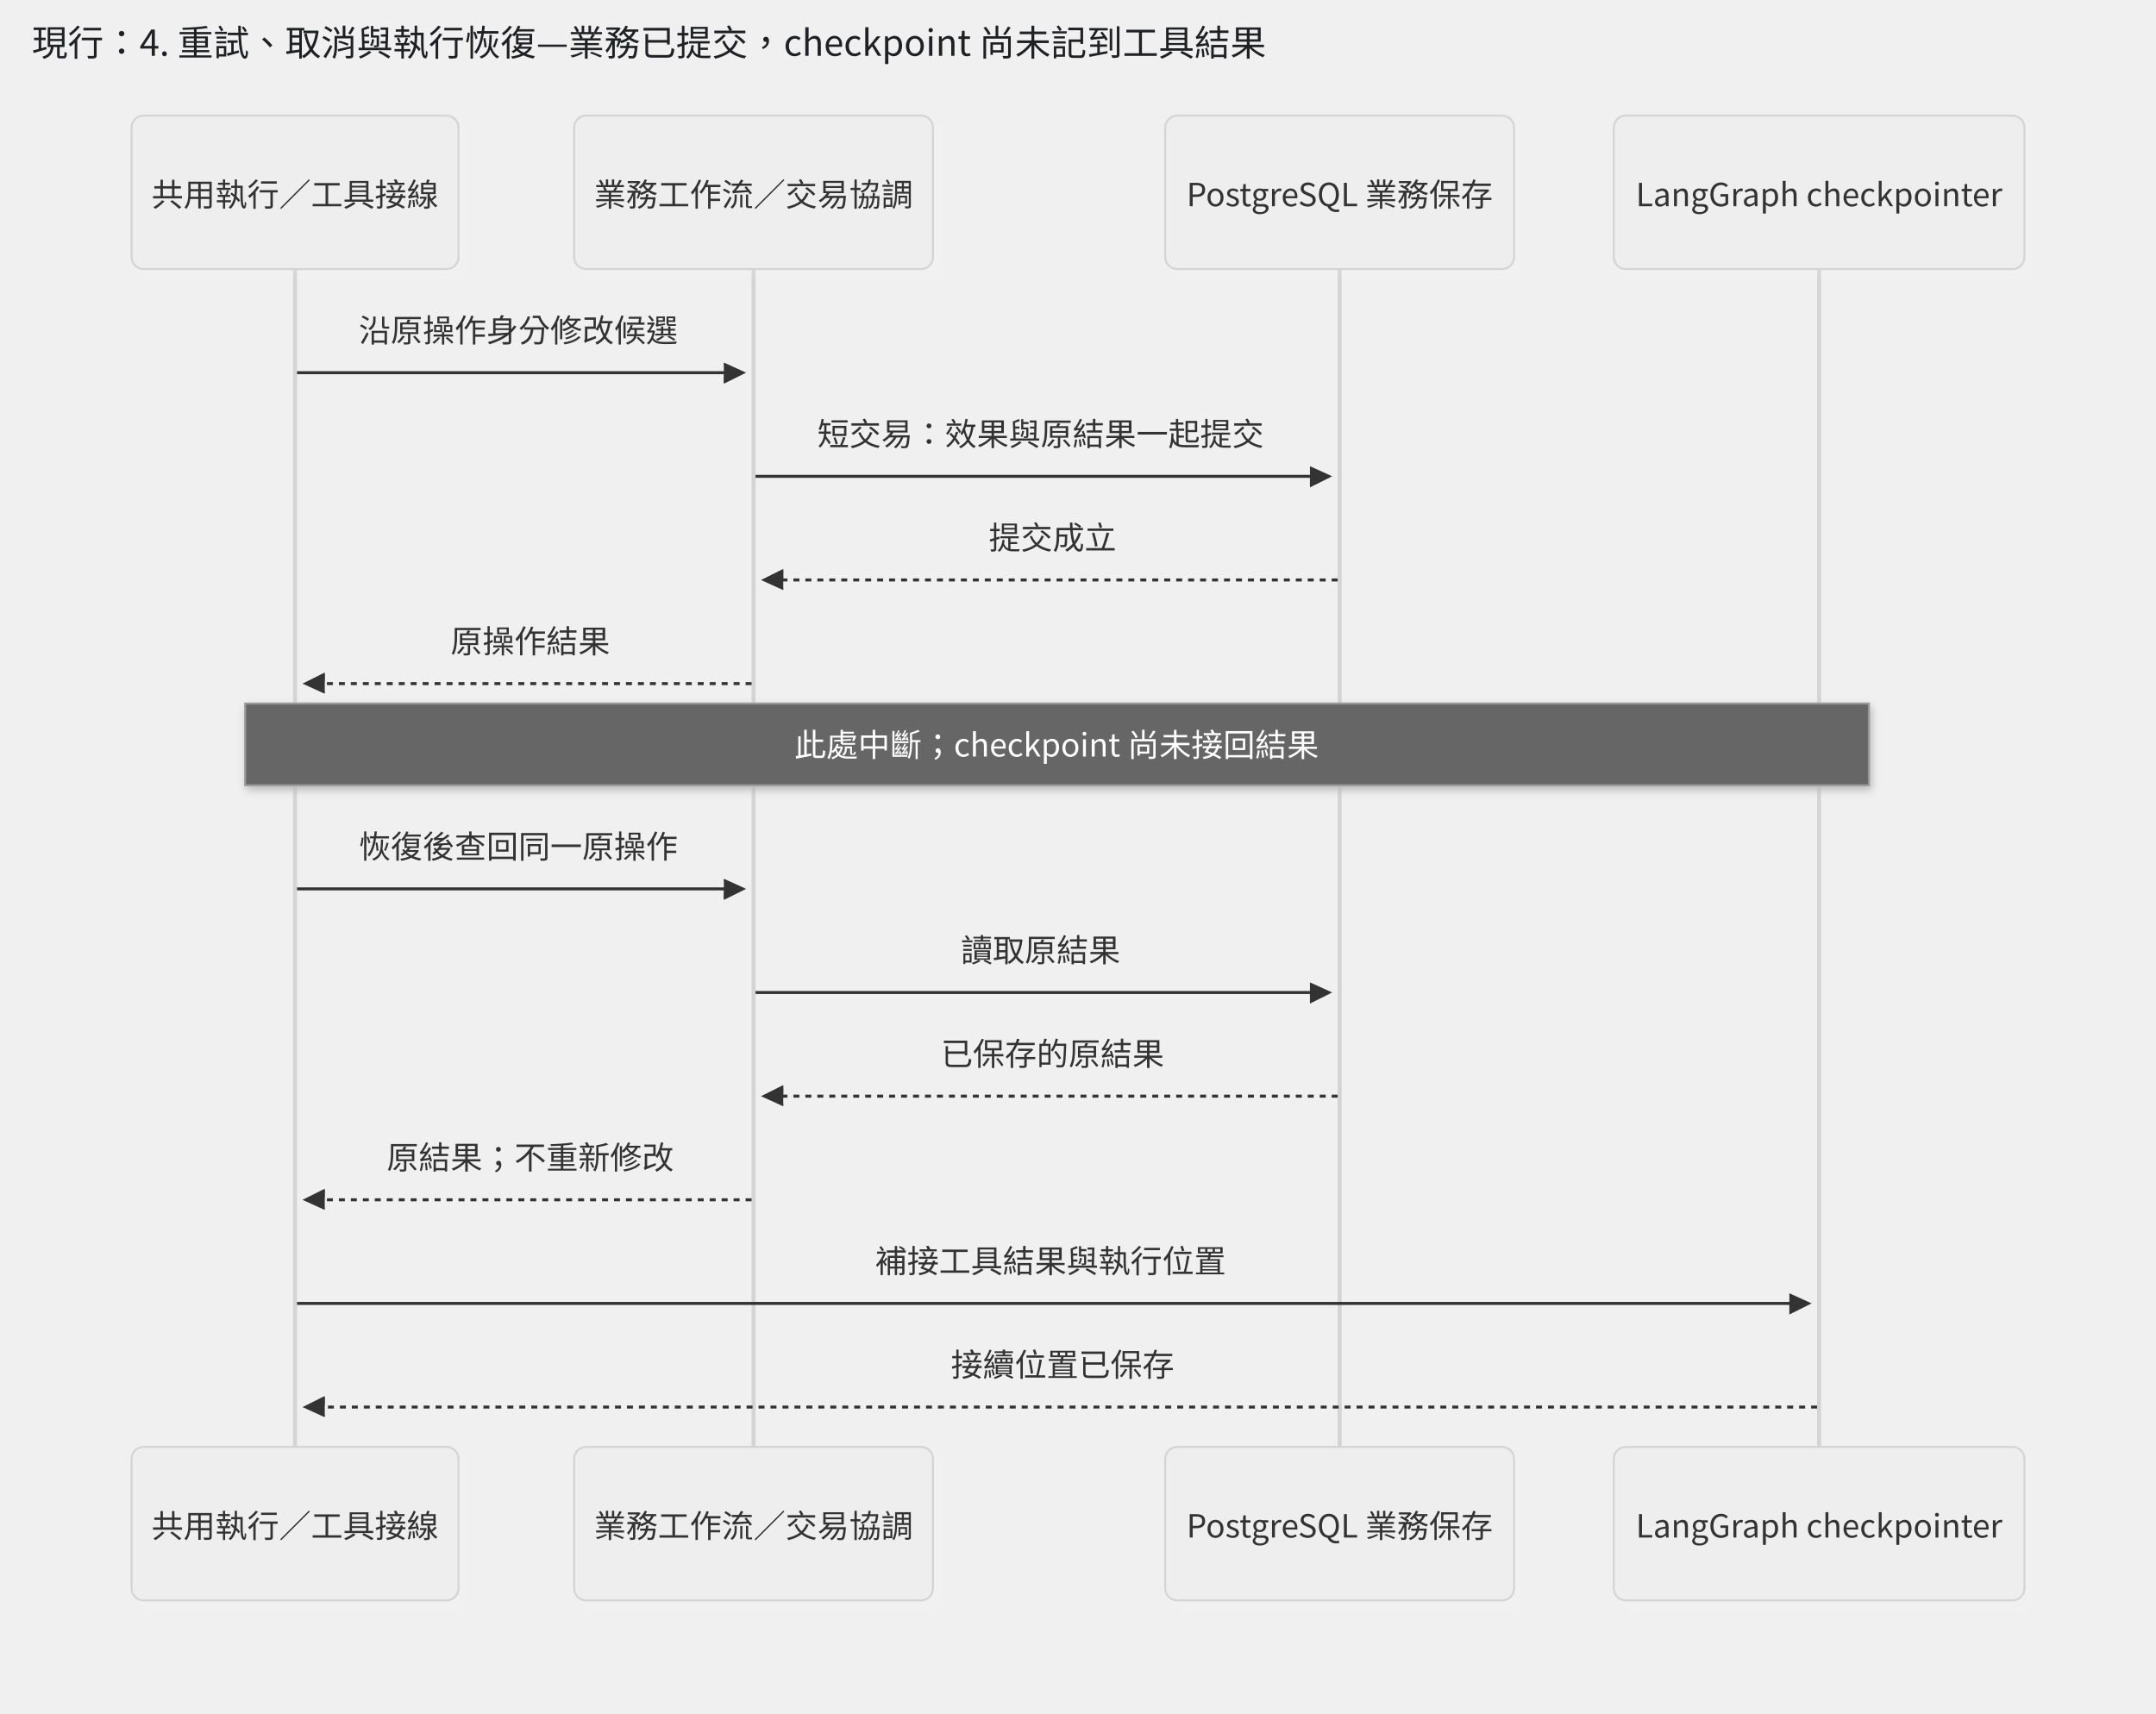
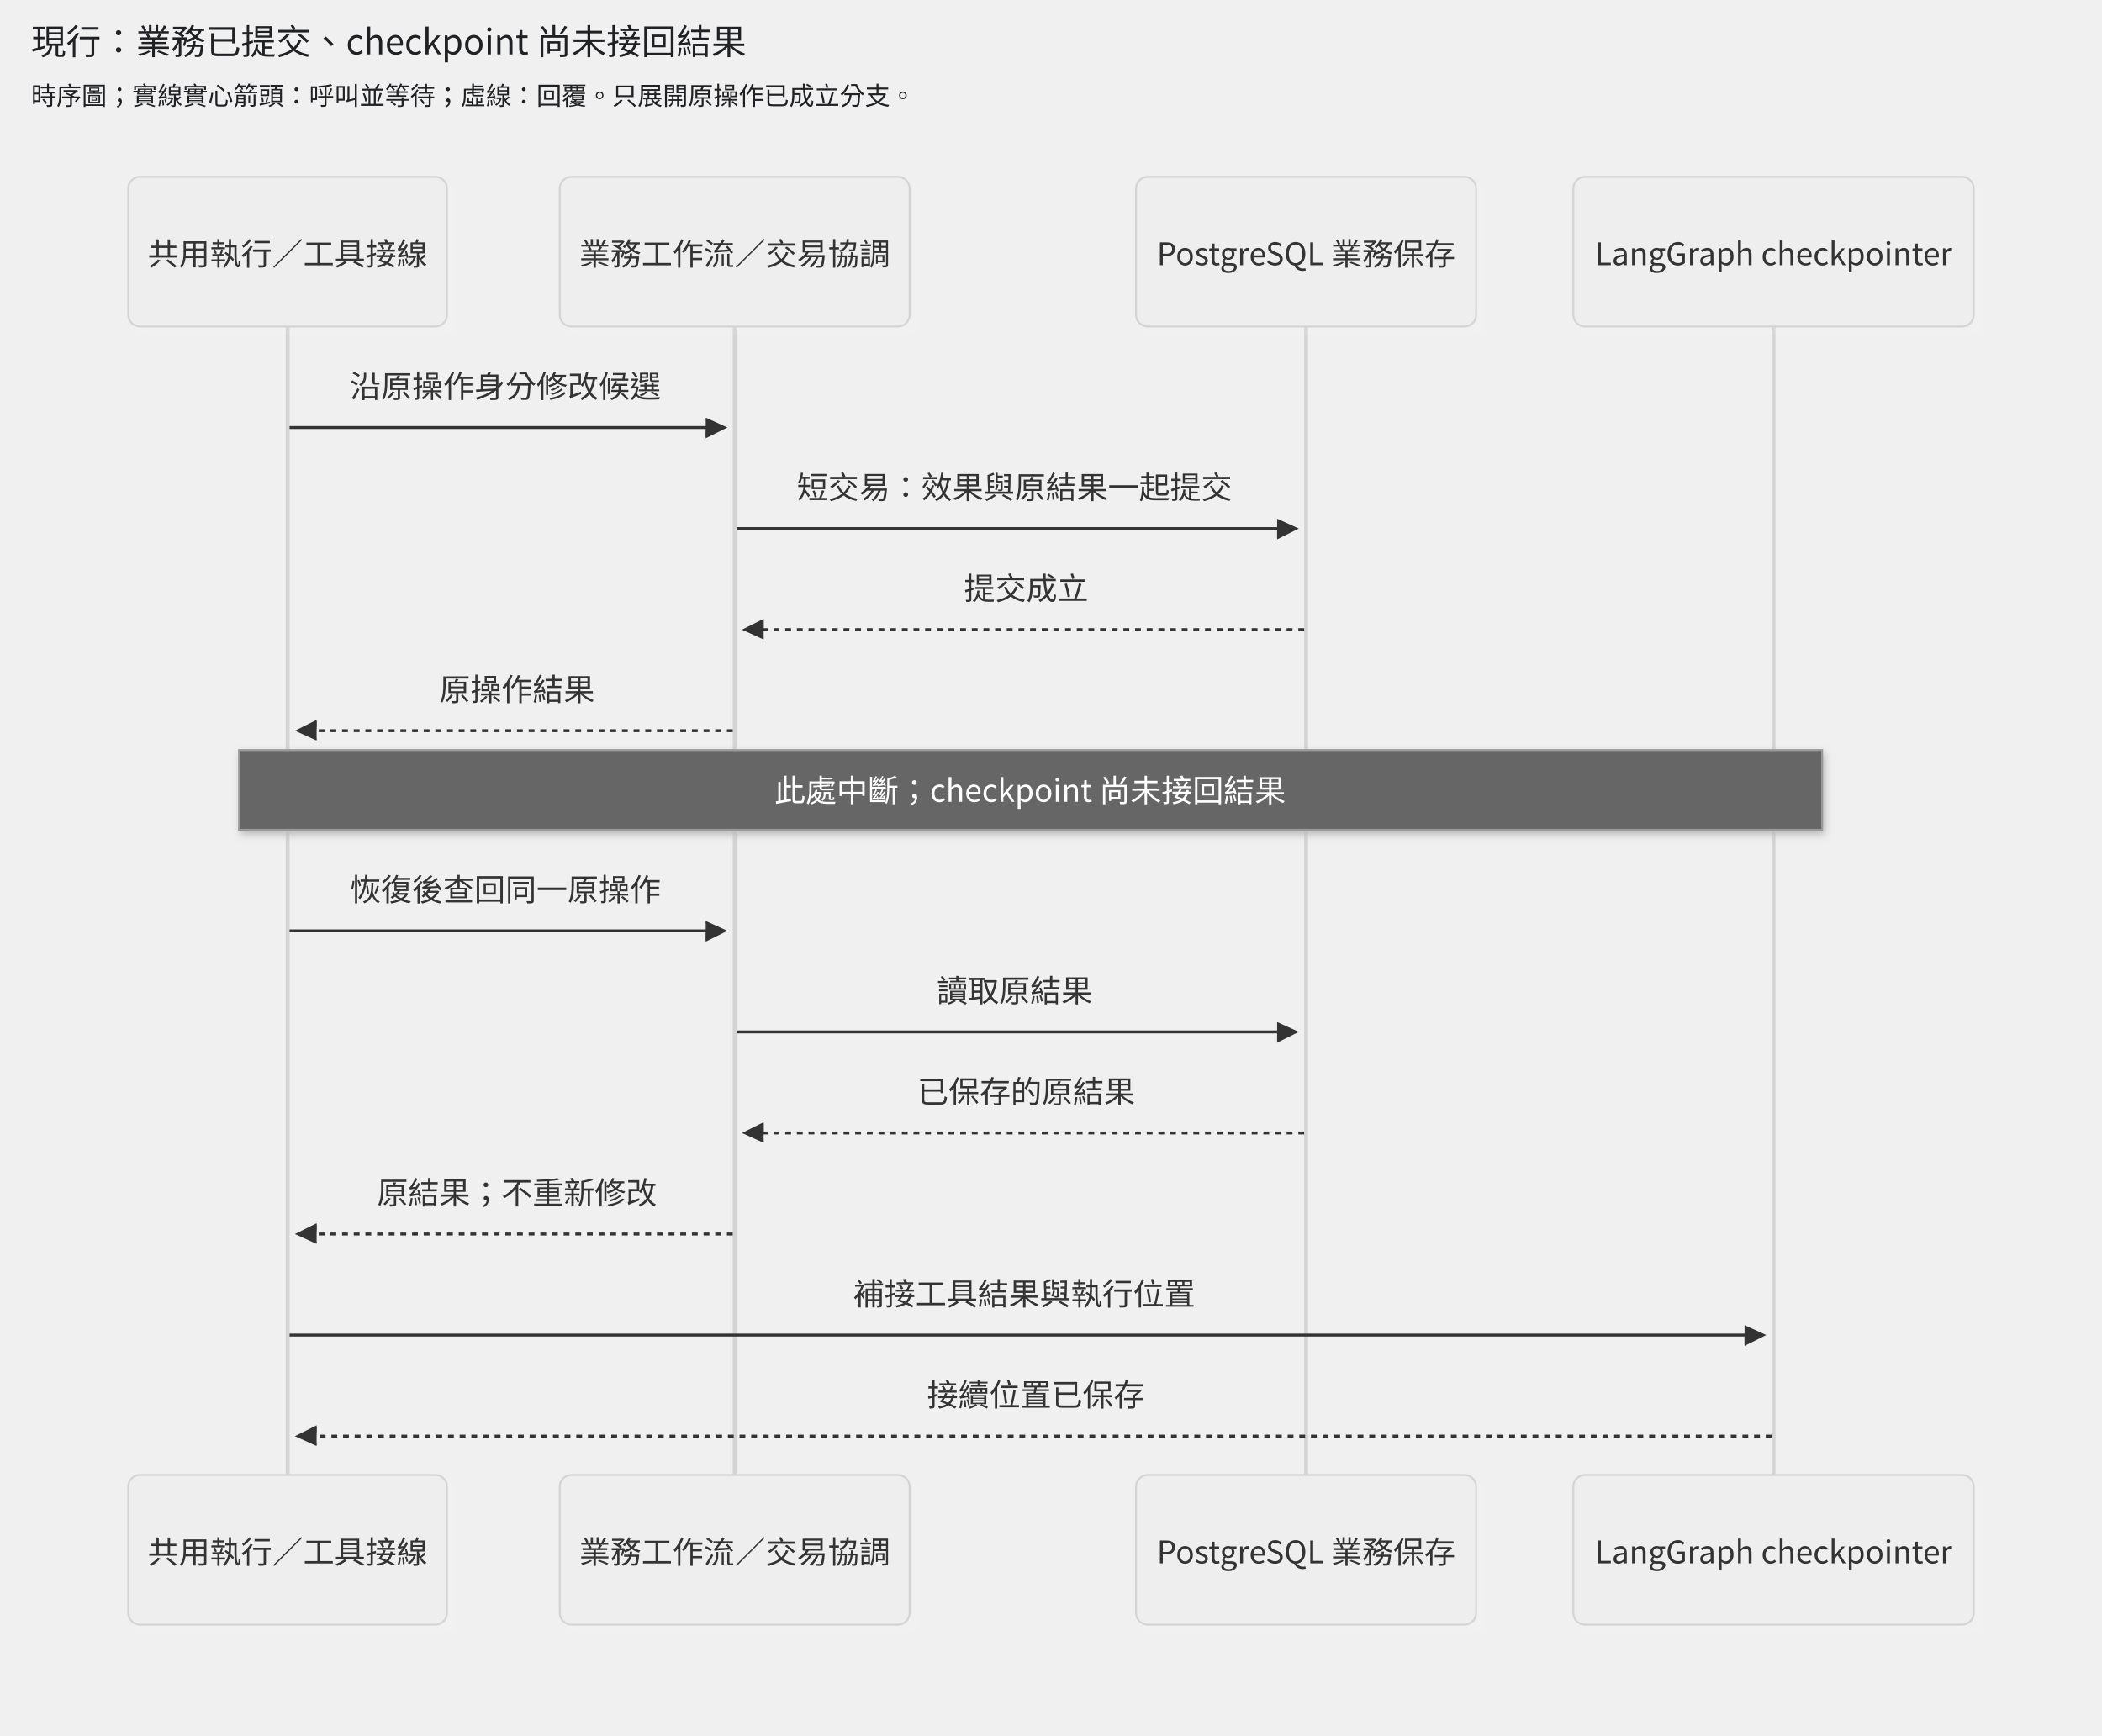
- <svg xmlns="http://www.w3.org/2000/svg" width="1081.5" height="860" viewBox="0 0 1081.5 860" style="background: white;">
-   <text x="16" y="28" font-family="Microsoft JhengHei, Noto Sans CJK TC, sans-serif" font-size="18" fill="#202124">現行：4. 重試、取消與執行恢復—業務已提交，checkpoint 尚未記到工具結果</text>
-   <svg id="architecture-persistence-2" width="1049.5" style="max-width: none;" viewBox="-50 -10 1049.5 796" role="graphics-document document" aria-roledescription="sequence" x="16" y="48" height="796">
+ <svg xmlns="http://www.w3.org/2000/svg" width="1081.5" height="893" viewBox="0 0 1081.5 893" style="background: white;">
+   <text x="16" y="28" font-family="Microsoft JhengHei, Noto Sans CJK TC, sans-serif" font-size="18" fill="#202124">現行：業務已提交、checkpoint 尚未接回結果</text>
+   <text x="16" y="54" font-family="Microsoft JhengHei, Noto Sans CJK TC, sans-serif" font-size="13" fill="#202124">時序圖；實線實心箭頭：呼叫並等待；虛線：回覆。只展開原操作已成立分支。</text>
+   <svg id="architecture-persistence-2" width="1049.5" style="max-width: none;" viewBox="-50 -10 1049.5 796" role="graphics-document document" aria-roledescription="sequence" x="16" y="81" height="796">
    <g>
      <rect x="743.5" y="668" fill="#eaeaea" stroke="#666" width="206" height="77" name="C" rx="6" ry="6" class="actor actor-bottom" data-look="neo" filter="url(#architecture-persistence-2-drop-shadow)" />
      <text x="846.5" y="706.5" dominant-baseline="central" alignment-baseline="central" class="actor actor-box" style="text-anchor: middle; font-size: 16px; font-weight: 400; font-family: &quot;Microsoft JhengHei&quot;, &quot;Noto Sans CJK TC&quot;, sans-serif;">
        <tspan x="846.5" dy="0">LangGraph checkpointer</tspan>
      </text>
    </g>
    <g>
      <rect x="518.5" y="668" fill="#eaeaea" stroke="#666" width="175" height="77" name="P" rx="6" ry="6" class="actor actor-bottom" data-look="neo" filter="url(#architecture-persistence-2-drop-shadow)" />
      <text x="606" y="706.5" dominant-baseline="central" alignment-baseline="central" class="actor actor-box" style="text-anchor: middle; font-size: 16px; font-weight: 400; font-family: &quot;Microsoft JhengHei&quot;, &quot;Noto Sans CJK TC&quot;, sans-serif;">
        <tspan x="606" dy="0">PostgreSQL 業務保存</tspan>
      </text>
    </g>
    <g>
      <rect x="222" y="668" fill="#eaeaea" stroke="#666" width="180" height="77" name="D" rx="6" ry="6" class="actor actor-bottom" data-look="neo" filter="url(#architecture-persistence-2-drop-shadow)" />
      <text x="312" y="706.5" dominant-baseline="central" alignment-baseline="central" class="actor actor-box" style="text-anchor: middle; font-size: 16px; font-weight: 400; font-family: &quot;Microsoft JhengHei&quot;, &quot;Noto Sans CJK TC&quot;, sans-serif;">
        <tspan x="312" dy="0">業務工作流／交易協調</tspan>
      </text>
    </g>
    <g>
      <rect x="0" y="668" fill="#eaeaea" stroke="#666" width="164" height="77" name="E" rx="6" ry="6" class="actor actor-bottom" data-look="neo" filter="url(#architecture-persistence-2-drop-shadow)" />
      <text x="82" y="706.5" dominant-baseline="central" alignment-baseline="central" class="actor actor-box" style="text-anchor: middle; font-size: 16px; font-weight: 400; font-family: &quot;Microsoft JhengHei&quot;, &quot;Noto Sans CJK TC&quot;, sans-serif;">
        <tspan x="82" dy="0">共用執行／工具接線</tspan>
      </text>
    </g>
    <g>
      <line id="actor3" x1="846.5" y1="77" x2="846.5" y2="668" class="actor-line 200" stroke-width="0.5px" stroke="#999" name="C" data-et="life-line" data-id="C" />
      <g id="root-3" data-look="neo" data-et="participant" data-type="participant" data-id="C">
        <rect x="743.5" y="0" fill="#eaeaea" stroke="#666" width="206" height="77" name="C" rx="6" ry="6" class="actor actor-top" data-look="neo" filter="url(#architecture-persistence-2-drop-shadow)" />
        <text x="846.5" y="38.5" dominant-baseline="central" alignment-baseline="central" class="actor actor-box" style="text-anchor: middle; font-size: 16px; font-weight: 400; font-family: &quot;Microsoft JhengHei&quot;, &quot;Noto Sans CJK TC&quot;, sans-serif;">
          <tspan x="846.5" dy="0">LangGraph checkpointer</tspan>
        </text>
      </g>
    </g>
    <g>
      <line id="actor2" x1="606" y1="77" x2="606" y2="668" class="actor-line 200" stroke-width="0.5px" stroke="#999" name="P" data-et="life-line" data-id="P" />
      <g id="root-2" data-look="neo" data-et="participant" data-type="participant" data-id="P">
        <rect x="518.5" y="0" fill="#eaeaea" stroke="#666" width="175" height="77" name="P" rx="6" ry="6" class="actor actor-top" data-look="neo" filter="url(#architecture-persistence-2-drop-shadow)" />
        <text x="606" y="38.5" dominant-baseline="central" alignment-baseline="central" class="actor actor-box" style="text-anchor: middle; font-size: 16px; font-weight: 400; font-family: &quot;Microsoft JhengHei&quot;, &quot;Noto Sans CJK TC&quot;, sans-serif;">
          <tspan x="606" dy="0">PostgreSQL 業務保存</tspan>
        </text>
      </g>
    </g>
    <g>
      <line id="actor1" x1="312" y1="77" x2="312" y2="668" class="actor-line 200" stroke-width="0.5px" stroke="#999" name="D" data-et="life-line" data-id="D" />
      <g id="root-1" data-look="neo" data-et="participant" data-type="participant" data-id="D">
        <rect x="222" y="0" fill="#eaeaea" stroke="#666" width="180" height="77" name="D" rx="6" ry="6" class="actor actor-top" data-look="neo" filter="url(#architecture-persistence-2-drop-shadow)" />
        <text x="312" y="38.5" dominant-baseline="central" alignment-baseline="central" class="actor actor-box" style="text-anchor: middle; font-size: 16px; font-weight: 400; font-family: &quot;Microsoft JhengHei&quot;, &quot;Noto Sans CJK TC&quot;, sans-serif;">
          <tspan x="312" dy="0">業務工作流／交易協調</tspan>
        </text>
      </g>
    </g>
    <g>
      <line id="actor0" x1="82" y1="77" x2="82" y2="668" class="actor-line 200" stroke-width="0.5px" stroke="#999" name="E" data-et="life-line" data-id="E" />
      <g id="root-0" data-look="neo" data-et="participant" data-type="participant" data-id="E">
        <rect x="0" y="0" fill="#eaeaea" stroke="#666" width="164" height="77" name="E" rx="6" ry="6" class="actor actor-top" data-look="neo" filter="url(#architecture-persistence-2-drop-shadow)" />
        <text x="82" y="38.5" dominant-baseline="central" alignment-baseline="central" class="actor actor-box" style="text-anchor: middle; font-size: 16px; font-weight: 400; font-family: &quot;Microsoft JhengHei&quot;, &quot;Noto Sans CJK TC&quot;, sans-serif;">
          <tspan x="82" dy="0">共用執行／工具接線</tspan>
        </text>
      </g>
    </g>
    <style>#architecture-persistence-2{font-family:Microsoft JhengHei,Noto Sans CJK TC,sans-serif;font-size:16px;fill:#000000;}@keyframes edge-animation-frame{from{stroke-dashoffset:0;}}@keyframes dash{to{stroke-dashoffset:0;}}#architecture-persistence-2 .edge-animation-slow{stroke-dasharray:9,5!important;stroke-dashoffset:900;animation:dash 50s linear infinite;stroke-linecap:round;}#architecture-persistence-2 .edge-animation-fast{stroke-dasharray:9,5!important;stroke-dashoffset:900;animation:dash 20s linear infinite;stroke-linecap:round;}#architecture-persistence-2 .error-icon{fill:#552222;}#architecture-persistence-2 .error-text{fill:#552222;stroke:#552222;}#architecture-persistence-2 .edge-thickness-normal{stroke-width:1px;}#architecture-persistence-2 .edge-thickness-thick{stroke-width:3.5px;}#architecture-persistence-2 .edge-pattern-solid{stroke-dasharray:0;}#architecture-persistence-2 .edge-thickness-invisible{stroke-width:0;fill:none;}#architecture-persistence-2 .edge-pattern-dashed{stroke-dasharray:3;}#architecture-persistence-2 .edge-pattern-dotted{stroke-dasharray:2;}#architecture-persistence-2 .marker{fill:#666;stroke:#666;}#architecture-persistence-2 .marker.cross{stroke:#666;}#architecture-persistence-2 svg{font-family:Microsoft JhengHei,Noto Sans CJK TC,sans-serif;font-size:16px;}#architecture-persistence-2 p{margin:0;}#architecture-persistence-2 .actor{stroke:hsl(0, 0%, 83%);fill:#eee;stroke-width:1;}#architecture-persistence-2 rect.actor.outer-path[data-look="neo"]{filter:drop-shadow( 1px 2px 2px rgba(185,185,185,1));}#architecture-persistence-2 rect.note[data-look="neo"]{stroke:#999;fill:#666;filter:drop-shadow( 1px 2px 2px rgba(185,185,185,1));}#architecture-persistence-2 text.actor&gt;tspan{fill:#333;stroke:none;}#architecture-persistence-2 .actor-line{stroke:hsl(0, 0%, 83%);}#architecture-persistence-2 .innerArc{stroke-width:1.5;stroke-dasharray:none;}#architecture-persistence-2 .messageLine0{stroke-width:1.5;stroke-dasharray:none;stroke:#333;}#architecture-persistence-2 .messageLine1{stroke-width:1.5;stroke-dasharray:2,2;stroke:#333;}#architecture-persistence-2 [id$="-arrowhead"] path{fill:#333;stroke:#333;}#architecture-persistence-2 .sequenceNumber{fill:white;}#architecture-persistence-2 [id$="-sequencenumber"]{fill:#333;}#architecture-persistence-2 [id$="-crosshead"] path{fill:#333;stroke:#333;}#architecture-persistence-2 .messageText{fill:#333;stroke:none;}#architecture-persistence-2 .labelBox{stroke:hsl(0, 0%, 83%);fill:#eee;filter:drop-shadow( 1px 2px 2px rgba(185,185,185,1));}#architecture-persistence-2 .labelText,#architecture-persistence-2 .labelText&gt;tspan{fill:#333;stroke:none;}#architecture-persistence-2 .loopText,#architecture-persistence-2 .loopText&gt;tspan{fill:#333;stroke:none;}#architecture-persistence-2 .sectionTitle,#architecture-persistence-2 .sectionTitle&gt;tspan{fill:#333;stroke:none;}#architecture-persistence-2 .loopLine{stroke-width:2px;stroke-dasharray:2,2;stroke:hsl(0, 0%, 83%);fill:hsl(0, 0%, 83%);}#architecture-persistence-2 .note{stroke:#999;fill:#666;}#architecture-persistence-2 .noteText,#architecture-persistence-2 .noteText&gt;tspan{fill:#fff;stroke:none;}#architecture-persistence-2 .activation0{fill:#f4f4f4;stroke:#666;}#architecture-persistence-2 .activation1{fill:#f4f4f4;stroke:#666;}#architecture-persistence-2 .activation2{fill:#f4f4f4;stroke:#666;}#architecture-persistence-2 .actorPopupMenu{position:absolute;}#architecture-persistence-2 .actorPopupMenuPanel{position:absolute;fill:#eee;box-shadow:0px 8px 16px 0px rgba(0,0,0,0.2);filter:drop-shadow(3px 5px 2px rgb(0 0 0 / 0.4));}#architecture-persistence-2 .actor-man circle,#architecture-persistence-2 line{fill:#eee;stroke-width:2px;}#architecture-persistence-2 g rect.rect{filter:drop-shadow( 1px 2px 2px rgba(185,185,185,1));stroke:#999;}#architecture-persistence-2 .node .neo-node{stroke:#999;}#architecture-persistence-2 [data-look="neo"].node rect,#architecture-persistence-2 [data-look="neo"].cluster rect,#architecture-persistence-2 [data-look="neo"].node polygon{stroke:url(#architecture-persistence-2-gradient);filter:drop-shadow( 1px 2px 2px rgba(185,185,185,1));}#architecture-persistence-2 [data-look="neo"].swimlane.cluster rect{filter:none;}#architecture-persistence-2 [data-look="neo"].node path{stroke:url(#architecture-persistence-2-gradient);stroke-width:1px;}#architecture-persistence-2 [data-look="neo"].node .outer-path{filter:drop-shadow( 1px 2px 2px rgba(185,185,185,1));}#architecture-persistence-2 [data-look="neo"].node .neo-line path{stroke:#999;filter:none;}#architecture-persistence-2 [data-look="neo"].node circle{stroke:url(#architecture-persistence-2-gradient);filter:drop-shadow( 1px 2px 2px rgba(185,185,185,1));}#architecture-persistence-2 [data-look="neo"].node circle .state-start{fill:#000000;}#architecture-persistence-2 [data-look="neo"].icon-shape .icon{fill:url(#architecture-persistence-2-gradient);filter:drop-shadow( 1px 2px 2px rgba(185,185,185,1));}#architecture-persistence-2 [data-look="neo"].icon-shape .icon-neo path{stroke:url(#architecture-persistence-2-gradient);filter:drop-shadow( 1px 2px 2px rgba(185,185,185,1));}#architecture-persistence-2 :root{--mermaid-font-family:Microsoft JhengHei,Noto Sans CJK TC,sans-serif;}</style>
    <g />
    <defs>
      <symbol id="architecture-persistence-2-computer" width="24" height="24">
        <path transform="scale(.5)" d="M2 2v13h20v-13h-20zm18 11h-16v-9h16v9zm-10.228 6l.466-1h3.524l.467 1h-4.457zm14.228 3h-24l2-6h2.104l-1.33 4h18.45l-1.297-4h2.073l2 6zm-5-10h-14v-7h14v7z" />
      </symbol>
    </defs>
    <defs>
      <symbol id="architecture-persistence-2-database" fill-rule="evenodd" clip-rule="evenodd">
        <path transform="scale(.5)" d="M12.258.001l.256.004.255.005.253.008.251.01.249.012.247.015.246.016.242.019.241.02.239.023.236.024.233.027.231.028.229.031.225.032.223.034.22.036.217.038.214.04.211.041.208.043.205.045.201.046.198.048.194.05.191.051.187.053.183.054.18.056.175.057.172.059.168.06.163.061.16.063.155.064.15.066.074.033.073.033.071.034.07.034.069.035.068.035.067.035.066.035.064.036.064.036.062.036.06.036.06.037.058.037.058.037.055.038.055.038.053.038.052.038.051.039.05.039.048.039.047.039.045.04.044.04.043.04.041.04.04.041.039.041.037.041.036.041.034.041.033.042.032.042.03.042.029.042.027.042.026.043.024.043.023.043.021.043.02.043.018.044.017.043.015.044.013.044.012.044.011.045.009.044.007.045.006.045.004.045.002.045.001.045v17l-.001.045-.002.045-.004.045-.006.045-.007.045-.009.044-.011.045-.012.044-.013.044-.015.044-.017.043-.018.044-.02.043-.021.043-.023.043-.024.043-.026.043-.027.042-.029.042-.03.042-.032.042-.033.042-.034.041-.036.041-.037.041-.039.041-.04.041-.041.04-.043.04-.044.04-.045.04-.047.039-.048.039-.05.039-.051.039-.052.038-.053.038-.055.038-.055.038-.058.037-.058.037-.06.037-.06.036-.062.036-.064.036-.064.036-.066.035-.067.035-.068.035-.069.035-.07.034-.071.034-.073.033-.074.033-.15.066-.155.064-.16.063-.163.061-.168.06-.172.059-.175.057-.18.056-.183.054-.187.053-.191.051-.194.05-.198.048-.201.046-.205.045-.208.043-.211.041-.214.04-.217.038-.22.036-.223.034-.225.032-.229.031-.231.028-.233.027-.236.024-.239.023-.241.02-.242.019-.246.016-.247.015-.249.012-.251.01-.253.008-.255.005-.256.004-.258.001-.258-.001-.256-.004-.255-.005-.253-.008-.251-.01-.249-.012-.247-.015-.245-.016-.243-.019-.241-.02-.238-.023-.236-.024-.234-.027-.231-.028-.228-.031-.226-.032-.223-.034-.22-.036-.217-.038-.214-.04-.211-.041-.208-.043-.204-.045-.201-.046-.198-.048-.195-.05-.19-.051-.187-.053-.184-.054-.179-.056-.176-.057-.172-.059-.167-.06-.164-.061-.159-.063-.155-.064-.151-.066-.074-.033-.072-.033-.072-.034-.07-.034-.069-.035-.068-.035-.067-.035-.066-.035-.064-.036-.063-.036-.062-.036-.061-.036-.06-.037-.058-.037-.057-.037-.056-.038-.055-.038-.053-.038-.052-.038-.051-.039-.049-.039-.049-.039-.046-.039-.046-.04-.044-.04-.043-.04-.041-.04-.04-.041-.039-.041-.037-.041-.036-.041-.034-.041-.033-.042-.032-.042-.03-.042-.029-.042-.027-.042-.026-.043-.024-.043-.023-.043-.021-.043-.02-.043-.018-.044-.017-.043-.015-.044-.013-.044-.012-.044-.011-.045-.009-.044-.007-.045-.006-.045-.004-.045-.002-.045-.001-.045v-17l.001-.045.002-.045.004-.045.006-.045.007-.045.009-.044.011-.045.012-.044.013-.044.015-.044.017-.043.018-.044.02-.043.021-.043.023-.043.024-.043.026-.043.027-.042.029-.042.03-.042.032-.042.033-.042.034-.041.036-.041.037-.041.039-.041.04-.041.041-.04.043-.04.044-.04.046-.04.046-.039.049-.039.049-.039.051-.039.052-.038.053-.038.055-.038.056-.038.057-.037.058-.037.06-.037.061-.036.062-.036.063-.036.064-.036.066-.035.067-.035.068-.035.069-.035.07-.034.072-.034.072-.033.074-.033.151-.066.155-.064.159-.063.164-.061.167-.06.172-.059.176-.057.179-.056.184-.054.187-.053.19-.051.195-.05.198-.048.201-.046.204-.045.208-.043.211-.041.214-.04.217-.038.22-.036.223-.034.226-.032.228-.031.231-.028.234-.027.236-.024.238-.023.241-.02.243-.019.245-.016.247-.015.249-.012.251-.01.253-.008.255-.005.256-.004.258-.001.258.001zm-9.258 20.499v.01l.001.021.003.021.004.022.005.021.006.022.007.022.009.023.01.022.011.023.012.023.013.023.015.023.016.024.017.023.018.024.019.024.021.024.022.025.023.024.024.025.052.049.056.05.061.051.066.051.07.051.075.051.079.052.084.052.088.052.092.052.097.052.102.051.105.052.11.052.114.051.119.051.123.051.127.05.131.05.135.05.139.048.144.049.147.047.152.047.155.047.16.045.163.045.167.043.171.043.176.041.178.041.183.039.187.039.19.037.194.035.197.035.202.033.204.031.209.03.212.029.216.027.219.025.222.024.226.021.23.02.233.018.236.016.24.015.243.012.246.01.249.008.253.005.256.004.259.001.26-.001.257-.004.254-.005.25-.008.247-.011.244-.012.241-.014.237-.016.233-.018.231-.021.226-.021.224-.024.22-.026.216-.027.212-.028.21-.031.205-.031.202-.034.198-.034.194-.036.191-.037.187-.039.183-.04.179-.04.175-.042.172-.043.168-.044.163-.045.16-.046.155-.046.152-.047.148-.048.143-.049.139-.049.136-.05.131-.05.126-.05.123-.051.118-.052.114-.051.11-.052.106-.052.101-.052.096-.052.092-.052.088-.053.083-.051.079-.052.074-.052.07-.051.065-.051.06-.051.056-.05.051-.05.023-.024.023-.025.021-.024.02-.024.019-.024.018-.024.017-.024.015-.023.014-.024.013-.023.012-.023.01-.023.01-.022.008-.022.006-.022.006-.022.004-.022.004-.021.001-.021.001-.021v-4.127l-.077.055-.08.053-.083.054-.085.053-.087.052-.09.052-.093.051-.095.05-.097.05-.1.049-.102.049-.105.048-.106.047-.109.047-.111.046-.114.045-.115.045-.118.044-.12.043-.122.042-.124.042-.126.041-.128.04-.13.04-.132.038-.134.038-.135.037-.138.037-.139.035-.142.035-.143.034-.144.033-.147.032-.148.031-.15.03-.151.03-.153.029-.154.027-.156.027-.158.026-.159.025-.161.024-.162.023-.163.022-.165.021-.166.02-.167.019-.169.018-.169.017-.171.016-.173.015-.173.014-.175.013-.175.012-.177.011-.178.01-.179.008-.179.008-.181.006-.182.005-.182.004-.184.003-.184.002h-.37l-.184-.002-.184-.003-.182-.004-.182-.005-.181-.006-.179-.008-.179-.008-.178-.01-.176-.011-.176-.012-.175-.013-.173-.014-.172-.015-.171-.016-.17-.017-.169-.018-.167-.019-.166-.02-.165-.021-.163-.022-.162-.023-.161-.024-.159-.025-.157-.026-.156-.027-.155-.027-.153-.029-.151-.03-.15-.03-.148-.031-.146-.032-.145-.033-.143-.034-.141-.035-.14-.035-.137-.037-.136-.037-.134-.038-.132-.038-.13-.04-.128-.04-.126-.041-.124-.042-.122-.042-.12-.044-.117-.043-.116-.045-.113-.045-.112-.046-.109-.047-.106-.047-.105-.048-.102-.049-.1-.049-.097-.05-.095-.05-.093-.052-.09-.051-.087-.052-.085-.053-.083-.054-.08-.054-.077-.054v4.127zm0-5.654v.011l.001.021.003.021.004.021.005.022.006.022.007.022.009.022.01.022.011.023.012.023.013.023.015.024.016.023.017.024.018.024.019.024.021.024.022.024.023.025.024.024.052.05.056.05.061.05.066.051.07.051.075.052.079.051.084.052.088.052.092.052.097.052.102.052.105.052.11.051.114.051.119.052.123.05.127.051.131.05.135.049.139.049.144.048.147.048.152.047.155.046.16.045.163.045.167.044.171.042.176.042.178.04.183.04.187.038.19.037.194.036.197.034.202.033.204.032.209.03.212.028.216.027.219.025.222.024.226.022.23.02.233.018.236.016.24.014.243.012.246.01.249.008.253.006.256.003.259.001.26-.001.257-.003.254-.006.25-.008.247-.01.244-.012.241-.015.237-.016.233-.018.231-.02.226-.022.224-.024.22-.025.216-.027.212-.029.21-.03.205-.032.202-.033.198-.035.194-.036.191-.037.187-.039.183-.039.179-.041.175-.042.172-.043.168-.044.163-.045.16-.045.155-.047.152-.047.148-.048.143-.048.139-.05.136-.049.131-.05.126-.051.123-.051.118-.051.114-.052.11-.052.106-.052.101-.052.096-.052.092-.052.088-.052.083-.052.079-.052.074-.051.07-.052.065-.051.06-.05.056-.051.051-.049.023-.025.023-.024.021-.025.02-.024.019-.024.018-.024.017-.024.015-.023.014-.023.013-.024.012-.022.01-.023.01-.023.008-.022.006-.022.006-.022.004-.021.004-.022.001-.021.001-.021v-4.139l-.077.054-.08.054-.083.054-.085.052-.087.053-.09.051-.093.051-.095.051-.097.05-.1.049-.102.049-.105.048-.106.047-.109.047-.111.046-.114.045-.115.044-.118.044-.12.044-.122.042-.124.042-.126.041-.128.04-.13.039-.132.039-.134.038-.135.037-.138.036-.139.036-.142.035-.143.033-.144.033-.147.033-.148.031-.15.03-.151.03-.153.028-.154.028-.156.027-.158.026-.159.025-.161.024-.162.023-.163.022-.165.021-.166.02-.167.019-.169.018-.169.017-.171.016-.173.015-.173.014-.175.013-.175.012-.177.011-.178.009-.179.009-.179.007-.181.007-.182.005-.182.004-.184.003-.184.002h-.37l-.184-.002-.184-.003-.182-.004-.182-.005-.181-.007-.179-.007-.179-.009-.178-.009-.176-.011-.176-.012-.175-.013-.173-.014-.172-.015-.171-.016-.17-.017-.169-.018-.167-.019-.166-.02-.165-.021-.163-.022-.162-.023-.161-.024-.159-.025-.157-.026-.156-.027-.155-.028-.153-.028-.151-.03-.15-.03-.148-.031-.146-.033-.145-.033-.143-.033-.141-.035-.14-.036-.137-.036-.136-.037-.134-.038-.132-.039-.13-.039-.128-.04-.126-.041-.124-.042-.122-.043-.12-.043-.117-.044-.116-.044-.113-.046-.112-.046-.109-.046-.106-.047-.105-.048-.102-.049-.1-.049-.097-.05-.095-.051-.093-.051-.09-.051-.087-.053-.085-.052-.083-.054-.08-.054-.077-.054v4.139zm0-5.666v.011l.001.02.003.022.004.021.005.022.006.021.007.022.009.023.01.022.011.023.012.023.013.023.015.023.016.024.017.024.018.023.019.024.021.025.022.024.023.024.024.025.052.05.056.05.061.05.066.051.07.051.075.052.079.051.084.052.088.052.092.052.097.052.102.052.105.051.11.052.114.051.119.051.123.051.127.05.131.05.135.05.139.049.144.048.147.048.152.047.155.046.16.045.163.045.167.043.171.043.176.042.178.04.183.04.187.038.19.037.194.036.197.034.202.033.204.032.209.03.212.028.216.027.219.025.222.024.226.021.23.02.233.018.236.017.24.014.243.012.246.01.249.008.253.006.256.003.259.001.26-.001.257-.003.254-.006.25-.008.247-.01.244-.013.241-.014.237-.016.233-.018.231-.02.226-.022.224-.024.22-.025.216-.027.212-.029.21-.03.205-.032.202-.033.198-.035.194-.036.191-.037.187-.039.183-.039.179-.041.175-.042.172-.043.168-.044.163-.045.16-.045.155-.047.152-.047.148-.048.143-.049.139-.049.136-.049.131-.051.126-.05.123-.051.118-.052.114-.051.11-.052.106-.052.101-.052.096-.052.092-.052.088-.052.083-.052.079-.052.074-.052.07-.051.065-.051.06-.051.056-.05.051-.049.023-.025.023-.025.021-.024.02-.024.019-.024.018-.024.017-.024.015-.023.014-.024.013-.023.012-.023.01-.022.01-.023.008-.022.006-.022.006-.022.004-.022.004-.021.001-.021.001-.021v-4.153l-.077.054-.08.054-.083.053-.085.053-.087.053-.09.051-.093.051-.095.051-.097.05-.1.049-.102.048-.105.048-.106.048-.109.046-.111.046-.114.046-.115.044-.118.044-.12.043-.122.043-.124.042-.126.041-.128.04-.13.039-.132.039-.134.038-.135.037-.138.036-.139.036-.142.034-.143.034-.144.033-.147.032-.148.032-.15.03-.151.03-.153.028-.154.028-.156.027-.158.026-.159.024-.161.024-.162.023-.163.023-.165.021-.166.02-.167.019-.169.018-.169.017-.171.016-.173.015-.173.014-.175.013-.175.012-.177.01-.178.01-.179.009-.179.007-.181.006-.182.006-.182.004-.184.003-.184.001-.185.001-.185-.001-.184-.001-.184-.003-.182-.004-.182-.006-.181-.006-.179-.007-.179-.009-.178-.01-.176-.01-.176-.012-.175-.013-.173-.014-.172-.015-.171-.016-.17-.017-.169-.018-.167-.019-.166-.02-.165-.021-.163-.023-.162-.023-.161-.024-.159-.024-.157-.026-.156-.027-.155-.028-.153-.028-.151-.03-.15-.03-.148-.032-.146-.032-.145-.033-.143-.034-.141-.034-.14-.036-.137-.036-.136-.037-.134-.038-.132-.039-.13-.039-.128-.041-.126-.041-.124-.041-.122-.043-.12-.043-.117-.044-.116-.044-.113-.046-.112-.046-.109-.046-.106-.048-.105-.048-.102-.048-.1-.05-.097-.049-.095-.051-.093-.051-.09-.052-.087-.052-.085-.053-.083-.053-.08-.054-.077-.054v4.153zm8.74-8.179l-.257.004-.254.005-.25.008-.247.011-.244.012-.241.014-.237.016-.233.018-.231.021-.226.022-.224.023-.22.026-.216.027-.212.028-.21.031-.205.032-.202.033-.198.034-.194.036-.191.038-.187.038-.183.04-.179.041-.175.042-.172.043-.168.043-.163.045-.16.046-.155.046-.152.048-.148.048-.143.048-.139.049-.136.05-.131.05-.126.051-.123.051-.118.051-.114.052-.11.052-.106.052-.101.052-.096.052-.092.052-.088.052-.083.052-.079.052-.074.051-.07.052-.065.051-.06.05-.056.05-.051.05-.023.025-.023.024-.021.024-.02.025-.019.024-.018.024-.017.023-.015.024-.014.023-.013.023-.012.023-.01.023-.01.022-.008.022-.006.023-.006.021-.004.022-.004.021-.001.021-.001.021.001.021.001.021.004.021.004.022.006.021.006.023.008.022.01.022.01.023.012.023.013.023.014.023.015.024.017.023.018.024.019.024.02.025.021.024.023.024.023.025.051.05.056.05.06.05.065.051.07.052.074.051.079.052.083.052.088.052.092.052.096.052.101.052.106.052.11.052.114.052.118.051.123.051.126.051.131.05.136.05.139.049.143.048.148.048.152.048.155.046.16.046.163.045.168.043.172.043.175.042.179.041.183.04.187.038.191.038.194.036.198.034.202.033.205.032.21.031.212.028.216.027.22.026.224.023.226.022.231.021.233.018.237.016.241.014.244.012.247.011.25.008.254.005.257.004.26.001.26-.001.257-.004.254-.005.25-.008.247-.011.244-.012.241-.014.237-.016.233-.018.231-.021.226-.022.224-.023.22-.026.216-.027.212-.028.21-.031.205-.032.202-.033.198-.034.194-.036.191-.038.187-.038.183-.04.179-.041.175-.042.172-.043.168-.043.163-.045.16-.046.155-.046.152-.048.148-.048.143-.048.139-.049.136-.05.131-.05.126-.051.123-.051.118-.051.114-.052.11-.052.106-.052.101-.052.096-.052.092-.052.088-.052.083-.052.079-.052.074-.051.07-.052.065-.051.06-.05.056-.05.051-.05.023-.025.023-.024.021-.024.02-.025.019-.024.018-.024.017-.023.015-.024.014-.023.013-.023.012-.023.01-.023.01-.022.008-.022.006-.023.006-.021.004-.022.004-.021.001-.021.001-.021-.001-.021-.001-.021-.004-.021-.004-.022-.006-.021-.006-.023-.008-.022-.01-.022-.01-.023-.012-.023-.013-.023-.014-.023-.015-.024-.017-.023-.018-.024-.019-.024-.02-.025-.021-.024-.023-.024-.023-.025-.051-.05-.056-.05-.06-.05-.065-.051-.07-.052-.074-.051-.079-.052-.083-.052-.088-.052-.092-.052-.096-.052-.101-.052-.106-.052-.11-.052-.114-.052-.118-.051-.123-.051-.126-.051-.131-.05-.136-.05-.139-.049-.143-.048-.148-.048-.152-.048-.155-.046-.16-.046-.163-.045-.168-.043-.172-.043-.175-.042-.179-.041-.183-.04-.187-.038-.191-.038-.194-.036-.198-.034-.202-.033-.205-.032-.21-.031-.212-.028-.216-.027-.22-.026-.224-.023-.226-.022-.231-.021-.233-.018-.237-.016-.241-.014-.244-.012-.247-.011-.25-.008-.254-.005-.257-.004-.26-.001-.26.001z" />
      </symbol>
    </defs>
    <defs>
      <symbol id="architecture-persistence-2-clock" width="24" height="24">
        <path transform="scale(.5)" d="M12 2c5.514 0 10 4.486 10 10s-4.486 10-10 10-10-4.486-10-10 4.486-10 10-10zm0-2c-6.627 0-12 5.373-12 12s5.373 12 12 12 12-5.373 12-12-5.373-12-12-12zm5.848 12.459c.202.038.202.333.001.372-1.907.361-6.045 1.111-6.547 1.111-.719 0-1.301-.582-1.301-1.301 0-.512.77-5.447 1.125-7.445.034-.192.312-.181.343.014l.985 6.238 5.394 1.011z" />
      </symbol>
    </defs>
    <defs>
      <marker id="architecture-persistence-2-arrowhead" refX="7.9" refY="5" markerUnits="userSpaceOnUse" markerWidth="12" markerHeight="12" orient="auto-start-reverse">
        <path d="M -1 0 L 10 5 L 0 10 z" />
      </marker>
    </defs>
    <defs>
      <marker id="architecture-persistence-2-crosshead" markerWidth="15" markerHeight="8" orient="auto" refX="4" refY="4.5">
        <path fill="none" stroke="#000000" stroke-width="1pt" d="M 1,2 L 6,7 M 6,2 L 1,7" style="stroke-dasharray: 0, 0;" />
      </marker>
    </defs>
    <defs>
      <marker id="architecture-persistence-2-filled-head" refX="15.5" refY="7" markerWidth="20" markerHeight="28" orient="auto">
        <path d="M 18,7 L9,13 L14,7 L9,1 Z" />
      </marker>
    </defs>
    <defs>
      <marker id="architecture-persistence-2-sequencenumber" refX="15" refY="15" markerWidth="60" markerHeight="40" orient="auto">
        <circle cx="15" cy="15" r="6" />
      </marker>
    </defs>
    <defs>
      <marker id="architecture-persistence-2-solidTopArrowHead" refX="7.9" refY="7.25" markerUnits="userSpaceOnUse" markerWidth="12" markerHeight="12" orient="auto-start-reverse">
        <path d="M 0 0 L 10 8 L 0 8 z" />
      </marker>
    </defs>
    <defs>
      <marker id="architecture-persistence-2-solidBottomArrowHead" refX="7.9" refY="0.75" markerUnits="userSpaceOnUse" markerWidth="12" markerHeight="12" orient="auto-start-reverse">
        <path d="M 0 0 L 10 0 L 0 8 z" />
      </marker>
    </defs>
    <defs>
      <marker id="architecture-persistence-2-stickTopArrowHead" refX="7.5" refY="7" markerUnits="userSpaceOnUse" markerWidth="12" markerHeight="12" orient="auto-start-reverse">
        <path d="M 0 0 L 7 7" stroke="black" stroke-width="1.5" fill="none" />
      </marker>
    </defs>
    <defs>
      <marker id="architecture-persistence-2-stickBottomArrowHead" refX="7.5" refY="0" markerUnits="userSpaceOnUse" markerWidth="12" markerHeight="12" orient="auto-start-reverse">
        <path d="M 0 7 L 7 0" stroke="black" stroke-width="1.5" fill="none" />
      </marker>
    </defs>
    <defs>
      <filter id="architecture-persistence-2-drop-shadow" height="130%" width="130%">
        <feDropShadow dx="4" dy="4" stdDeviation="0" flood-opacity="0.06" flood-color="#FFFFFF" />
      </filter>
    </defs>
    <g data-et="note" data-id="i4">
      <rect x="57" y="295" fill="#EDF2AE" stroke="#666" width="814.5" height="41" class="note" data-look="neo" />
      <text x="464" y="300" text-anchor="middle" dominant-baseline="middle" alignment-baseline="middle" class="noteText" dy="1em" style="font-family: &quot;Microsoft JhengHei&quot;, &quot;Noto Sans CJK TC&quot;, sans-serif; font-size: 16px; font-weight: 400;">
        <tspan x="464">此處中斷；checkpoint 尚未接回結果</tspan>
      </text>
    </g>
    <text x="194" y="92" text-anchor="middle" dominant-baseline="middle" alignment-baseline="middle" class="messageText" dy="1em" style="font-family: &quot;Microsoft JhengHei&quot;, &quot;Noto Sans CJK TC&quot;, sans-serif; font-size: 16px; font-weight: 400;">沿原操作身分修改候選</text>
    <line x1="83" y1="129" x2="305" y2="129" class="messageLine0" data-et="message" data-id="i0" data-from="E" data-to="D" stroke-width="2" stroke="none" marker-end="url(#architecture-persistence-2-arrowhead)" style="fill: none;" />
    <text x="456" y="144" text-anchor="middle" dominant-baseline="middle" alignment-baseline="middle" class="messageText" dy="1em" style="font-family: &quot;Microsoft JhengHei&quot;, &quot;Noto Sans CJK TC&quot;, sans-serif; font-size: 16px; font-weight: 400;">短交易：效果與原結果一起提交</text>
    <line x1="313" y1="181" x2="599" y2="181" class="messageLine0" data-et="message" data-id="i1" data-from="D" data-to="P" stroke-width="2" stroke="none" marker-end="url(#architecture-persistence-2-arrowhead)" style="fill: none;" />
    <text x="462" y="196" text-anchor="middle" dominant-baseline="middle" alignment-baseline="middle" class="messageText" dy="1em" style="font-family: &quot;Microsoft JhengHei&quot;, &quot;Noto Sans CJK TC&quot;, sans-serif; font-size: 16px; font-weight: 400;">提交成立</text>
    <line x1="605" y1="233" x2="319" y2="233" class="messageLine1" data-et="message" data-id="i2" data-from="P" data-to="D" stroke-width="2" stroke="none" marker-end="url(#architecture-persistence-2-arrowhead)" style="stroke-dasharray: 3, 3; fill: none;" />
    <text x="200" y="248" text-anchor="middle" dominant-baseline="middle" alignment-baseline="middle" class="messageText" dy="1em" style="font-family: &quot;Microsoft JhengHei&quot;, &quot;Noto Sans CJK TC&quot;, sans-serif; font-size: 16px; font-weight: 400;">原操作結果</text>
    <line x1="311" y1="285" x2="89" y2="285" class="messageLine1" data-et="message" data-id="i3" data-from="D" data-to="E" stroke-width="2" stroke="none" marker-end="url(#architecture-persistence-2-arrowhead)" style="stroke-dasharray: 3, 3; fill: none;" />
    <text x="194" y="351" text-anchor="middle" dominant-baseline="middle" alignment-baseline="middle" class="messageText" dy="1em" style="font-family: &quot;Microsoft JhengHei&quot;, &quot;Noto Sans CJK TC&quot;, sans-serif; font-size: 16px; font-weight: 400;">恢復後查回同一原操作</text>
    <line x1="83" y1="388" x2="305" y2="388" class="messageLine0" data-et="message" data-id="i5" data-from="E" data-to="D" stroke-width="2" stroke="none" marker-end="url(#architecture-persistence-2-arrowhead)" style="fill: none;" />
    <text x="456" y="403" text-anchor="middle" dominant-baseline="middle" alignment-baseline="middle" class="messageText" dy="1em" style="font-family: &quot;Microsoft JhengHei&quot;, &quot;Noto Sans CJK TC&quot;, sans-serif; font-size: 16px; font-weight: 400;">讀取原結果</text>
    <line x1="313" y1="440" x2="599" y2="440" class="messageLine0" data-et="message" data-id="i6" data-from="D" data-to="P" stroke-width="2" stroke="none" marker-end="url(#architecture-persistence-2-arrowhead)" style="fill: none;" />
    <text x="462" y="455" text-anchor="middle" dominant-baseline="middle" alignment-baseline="middle" class="messageText" dy="1em" style="font-family: &quot;Microsoft JhengHei&quot;, &quot;Noto Sans CJK TC&quot;, sans-serif; font-size: 16px; font-weight: 400;">已保存的原結果</text>
    <line x1="605" y1="492" x2="319" y2="492" class="messageLine1" data-et="message" data-id="i7" data-from="P" data-to="D" stroke-width="2" stroke="none" marker-end="url(#architecture-persistence-2-arrowhead)" style="stroke-dasharray: 3, 3; fill: none;" />
    <text x="200" y="507" text-anchor="middle" dominant-baseline="middle" alignment-baseline="middle" class="messageText" dy="1em" style="font-family: &quot;Microsoft JhengHei&quot;, &quot;Noto Sans CJK TC&quot;, sans-serif; font-size: 16px; font-weight: 400;">原結果；不重新修改</text>
    <line x1="311" y1="544" x2="89" y2="544" class="messageLine1" data-et="message" data-id="i8" data-from="D" data-to="E" stroke-width="2" stroke="none" marker-end="url(#architecture-persistence-2-arrowhead)" style="stroke-dasharray: 3, 3; fill: none;" />
    <text x="461" y="559" text-anchor="middle" dominant-baseline="middle" alignment-baseline="middle" class="messageText" dy="1em" style="font-family: &quot;Microsoft JhengHei&quot;, &quot;Noto Sans CJK TC&quot;, sans-serif; font-size: 16px; font-weight: 400;">補接工具結果與執行位置</text>
    <line x1="83" y1="596" x2="839.5" y2="596" class="messageLine0" data-et="message" data-id="i9" data-from="E" data-to="C" stroke-width="2" stroke="none" marker-end="url(#architecture-persistence-2-arrowhead)" style="fill: none;" />
    <text x="467" y="611" text-anchor="middle" dominant-baseline="middle" alignment-baseline="middle" class="messageText" dy="1em" style="font-family: &quot;Microsoft JhengHei&quot;, &quot;Noto Sans CJK TC&quot;, sans-serif; font-size: 16px; font-weight: 400;">接續位置已保存</text>
    <line x1="845.5" y1="648" x2="89" y2="648" class="messageLine1" data-et="message" data-id="i10" data-from="C" data-to="E" stroke-width="2" stroke="none" marker-end="url(#architecture-persistence-2-arrowhead)" style="stroke-dasharray: 3, 3; fill: none;" />
  </svg>
</svg>
